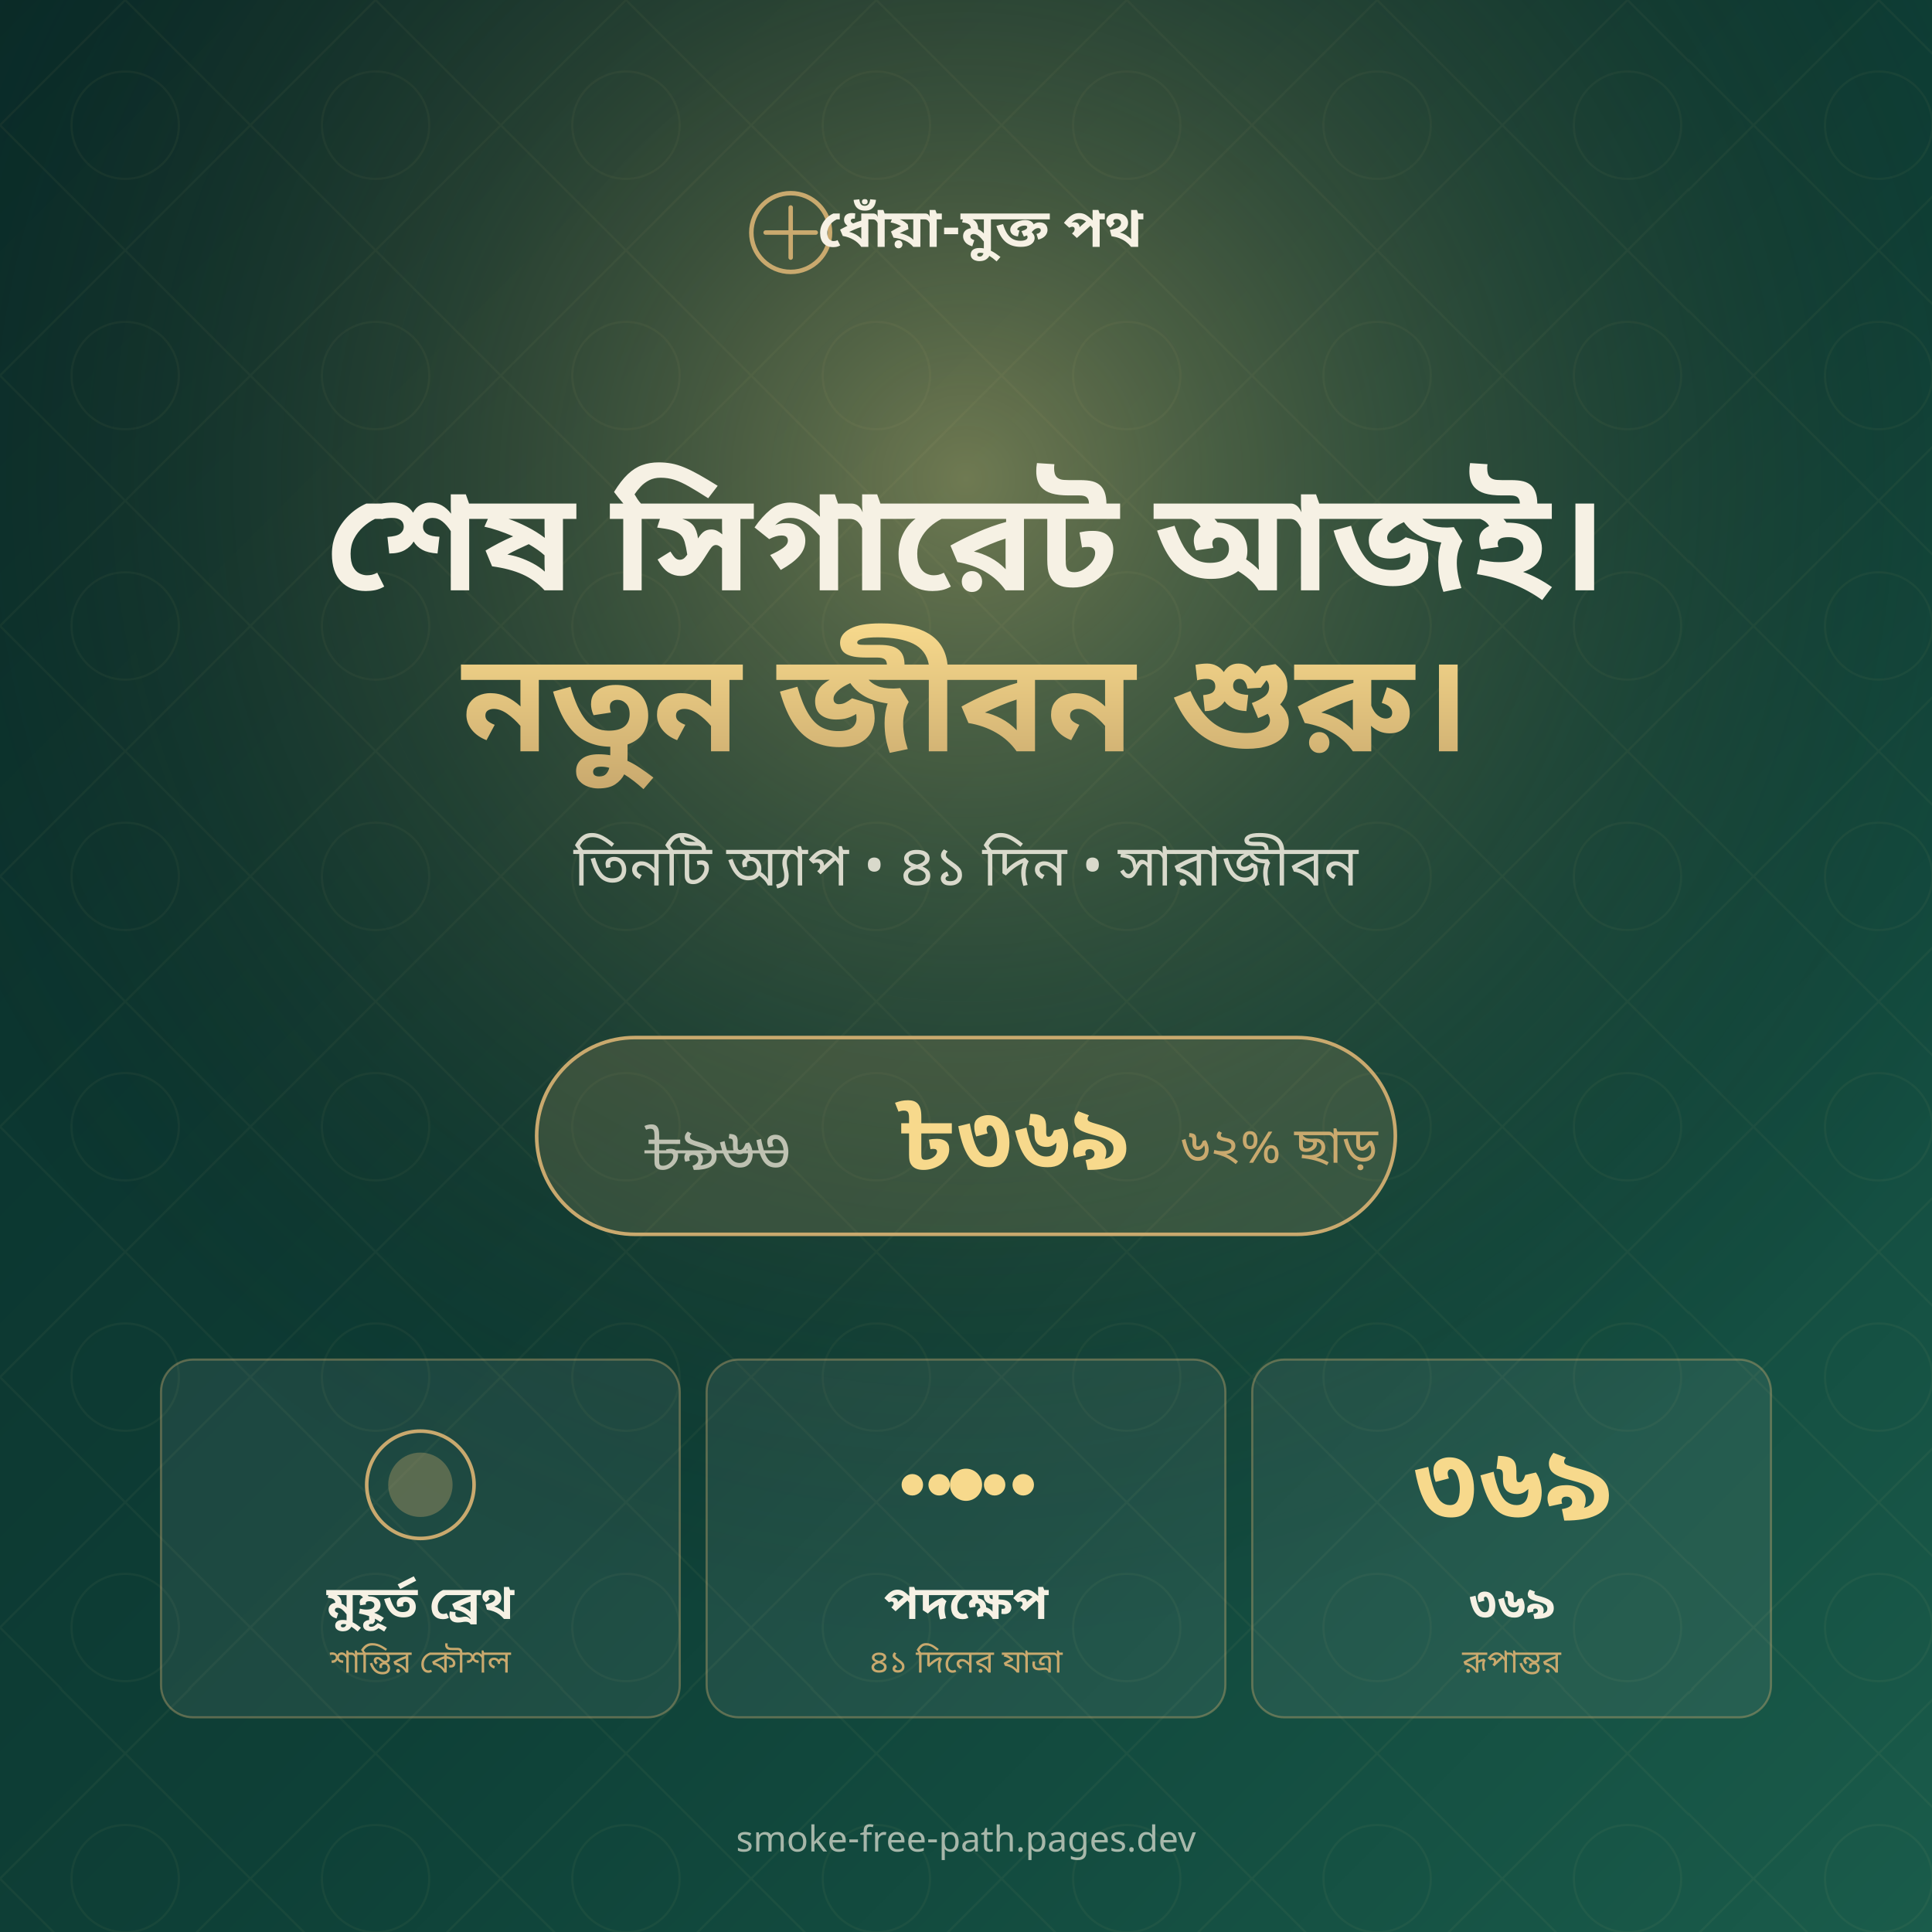
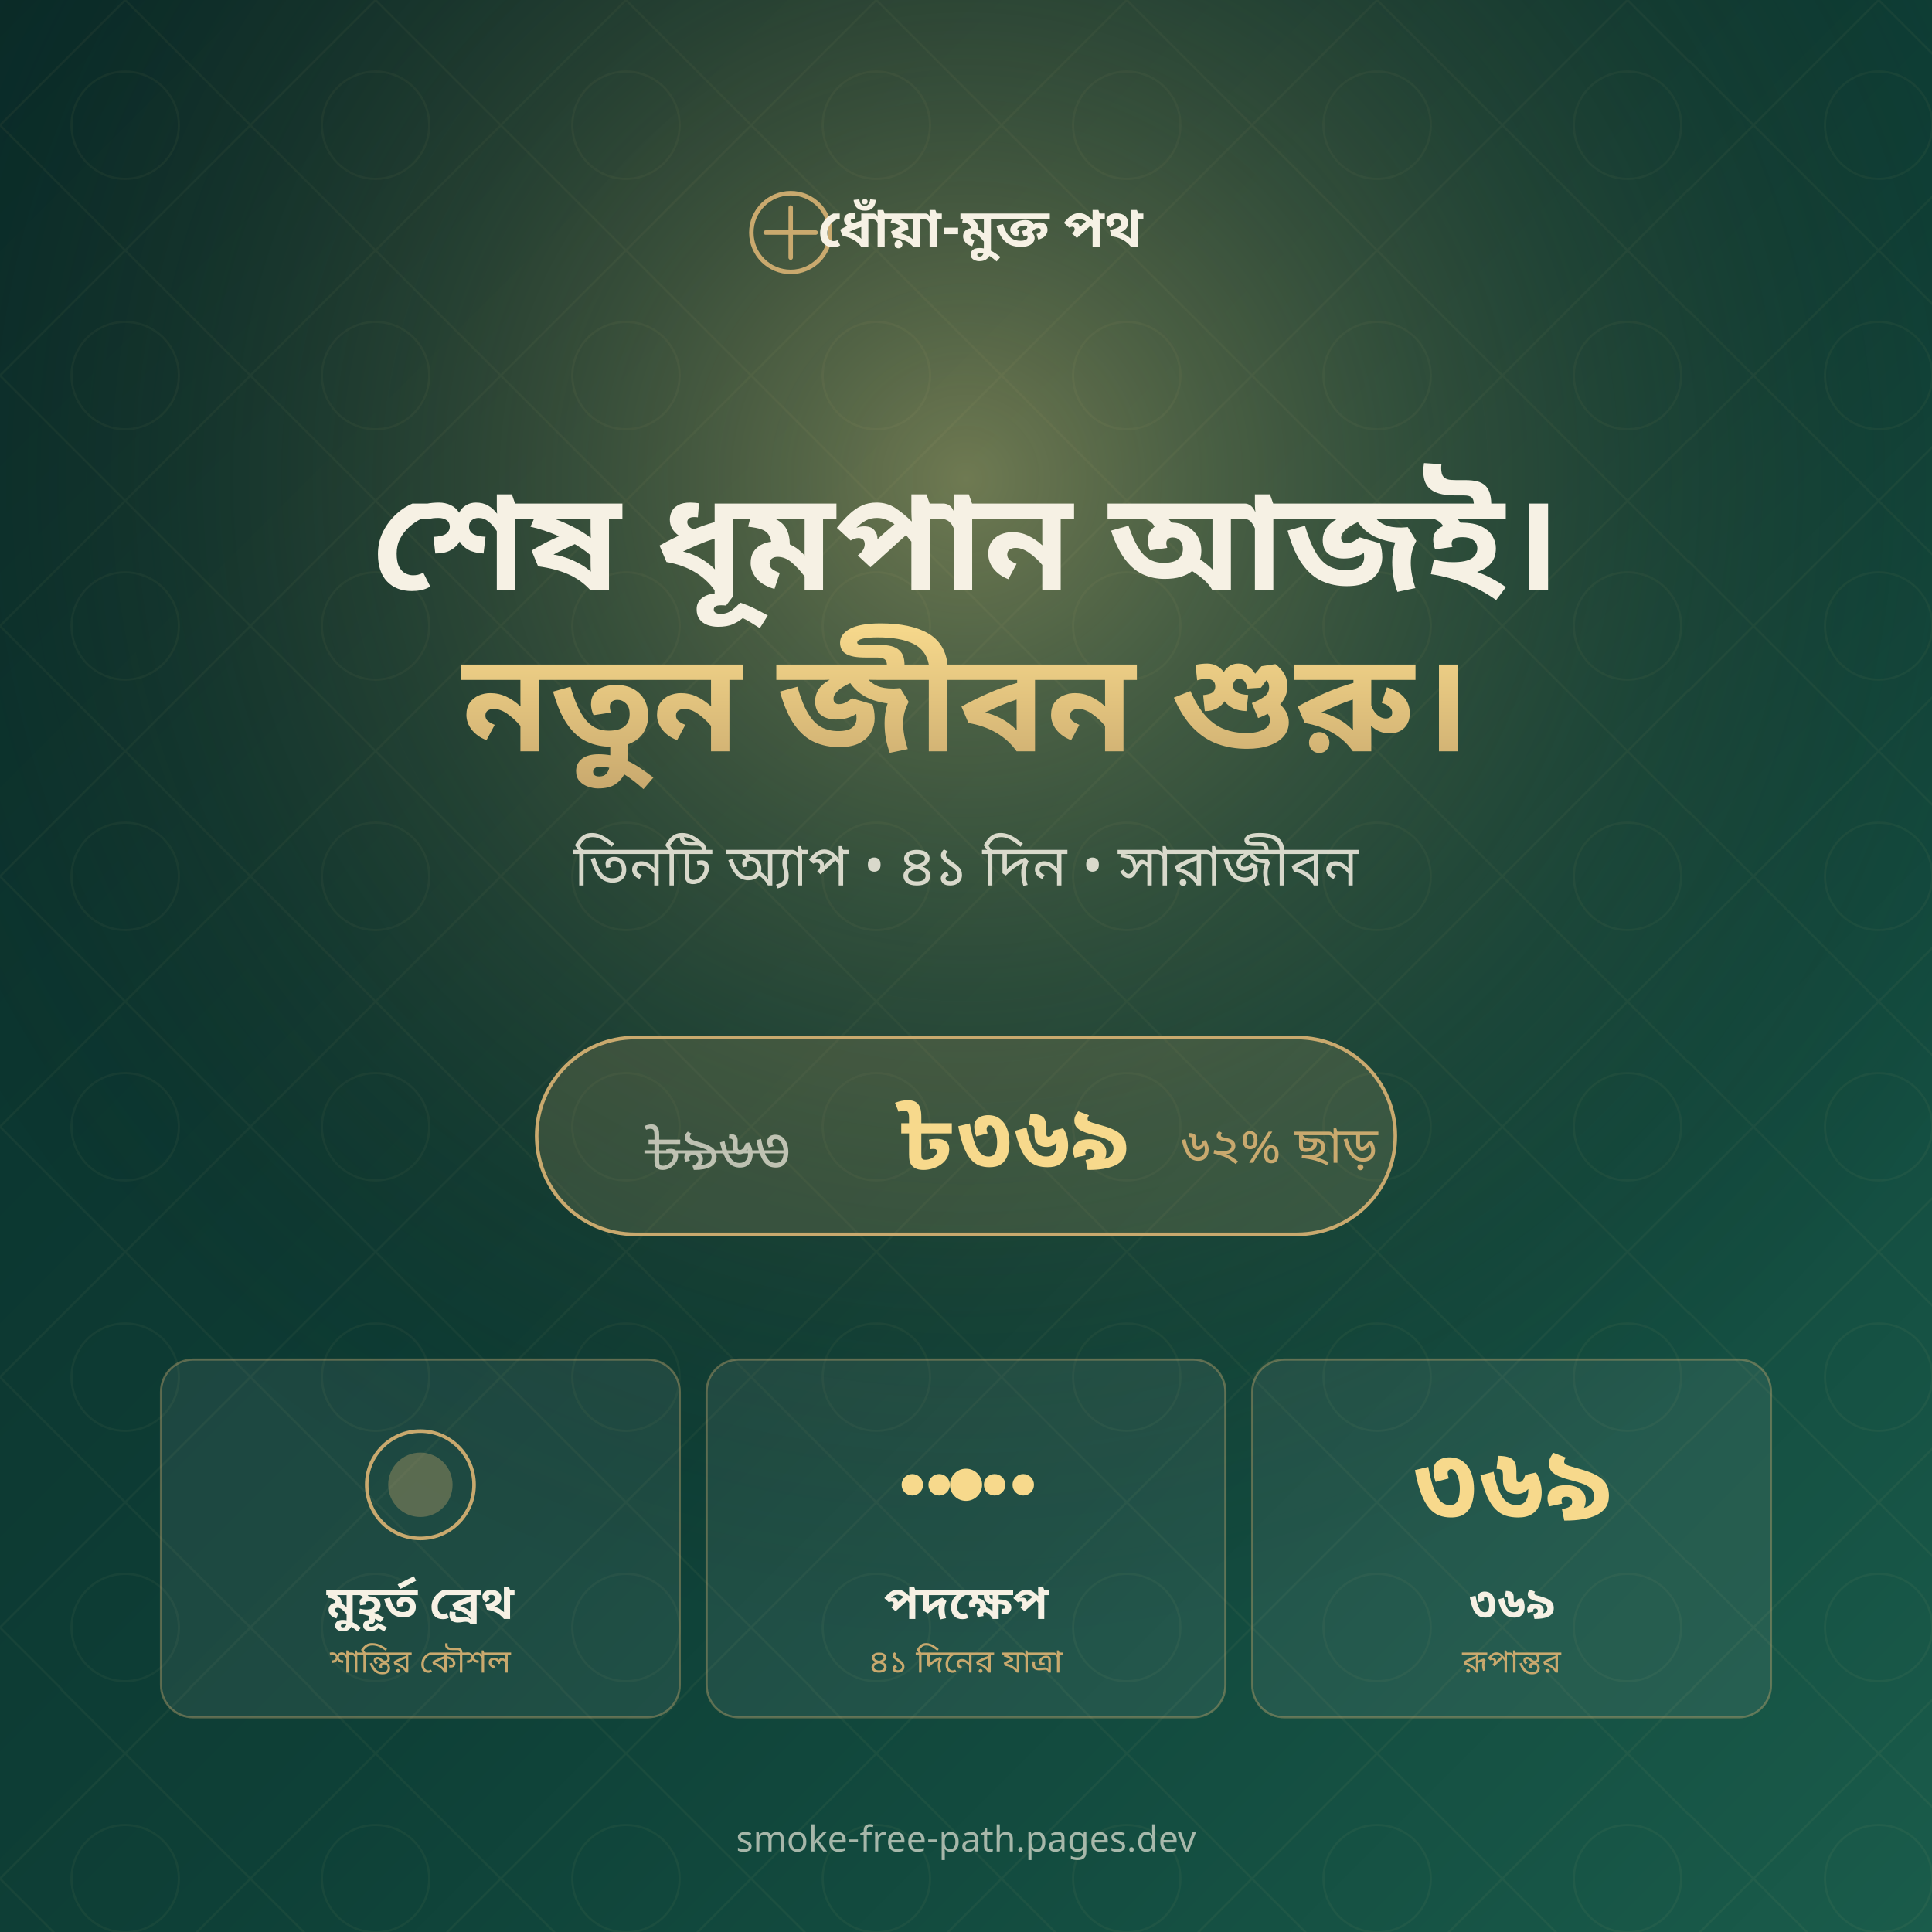
<svg xmlns="http://www.w3.org/2000/svg" viewBox="0 0 1080 1080" width="1080" height="1080" font-family="Hind Siliguri, Noto Sans Bengali, Lohit Bengali, sans-serif">
  <defs>
    <linearGradient id="bgS" x1="0" y1="0" x2="1" y2="1">
      <stop offset="0%" stop-color="#0A2C29" />
      <stop offset="55%" stop-color="#0E4037" />
      <stop offset="100%" stop-color="#1A5C4B" />
    </linearGradient>
    <radialGradient id="haloS" cx="50%" cy="25%" r="60%">
      <stop offset="0%" stop-color="#E7C878" stop-opacity="0.45" />
      <stop offset="100%" stop-color="#000" stop-opacity="0" />
    </radialGradient>
    <pattern id="geoS" width="140" height="140" patternUnits="userSpaceOnUse">
      <g fill="none" stroke="#E7C878" stroke-opacity="0.05" stroke-width="1.2">
        <path d="M70 0 L140 70 L70 140 L0 70 Z" />
        <circle cx="70" cy="70" r="30" />
      </g>
    </pattern>
    <linearGradient id="goldLineS" x1="0" y1="0" x2="0" y2="1">
      <stop offset="0%" stop-color="#F7D98C" />
      <stop offset="100%" stop-color="#C9A96E" />
    </linearGradient>
  </defs>
  <rect width="1080" height="1080" fill="url(#bgS)" />
  <rect width="1080" height="1080" fill="url(#geoS)" />
  <rect width="1080" height="1080" fill="url(#haloS)" />
  <g transform="translate(540 130)" text-anchor="middle">
    <g transform="translate(-120 0)">
      <circle cx="22" cy="0" r="22" fill="none" stroke="#C9A96E" stroke-width="2.5" />
      <path d="M8 0 L36 0 M22 -14 L22 14" stroke="#C9A96E" stroke-width="2.5" stroke-linecap="round" />
    </g>
    <text x="8" y="8" fill="#F6F1E4" font-size="30" font-weight="700">ধোঁয়া-মুক্ত পথ</text>
  </g>
  <g text-anchor="middle">
-     <text x="540" y="330" fill="#F6F1E4" font-size="78" font-weight="700">শেষ সিগারেট আজই।</text>
+     <text x="540" y="330" fill="#F6F1E4" font-size="78" font-weight="700">শেষ ধূমপান আজই।</text>
    <text x="540" y="420" fill="url(#goldLineS)" font-size="78" font-weight="700">নতুন জীবন শুরু।</text>
    <text x="540" y="495" fill="#F6F1E4" opacity="0.85" font-size="32" font-weight="500">তিনটি অ্যাপ • ৪১ দিন • সারাজীবন</text>
  </g>
  <g transform="translate(300 580)">
    <rect x="0" y="0" width="480" height="110" rx="55" fill="#C9A96E" fill-opacity="0.18" stroke="#C9A96E" stroke-width="2" />
    <text x="60" y="74" fill="#F6F1E4" opacity="0.7" font-size="34" text-decoration="line-through">৳৯৬৩</text>
    <text x="200" y="74" fill="#F7D98C" font-size="52" font-weight="700">৳৩৬৯</text>
    <text x="360" y="70" fill="#C9A96E" font-size="28" font-weight="500">৬২% ছাড়</text>
  </g>
  <g transform="translate(90 760)">
    <g>
      <rect x="0" y="0" width="290" height="200" rx="18" fill="#F6F1E4" fill-opacity="0.07" stroke="#C9A96E" stroke-opacity="0.4" stroke-width="1.2" />
      <g transform="translate(145 70)">
        <circle r="30" fill="none" stroke="#C9A96E" stroke-width="2" />
        <circle r="18" fill="#C9A96E" fill-opacity="0.35" />
      </g>
      <text x="145" y="145" text-anchor="middle" fill="#F6F1E4" font-size="26" font-weight="700">মুহূর্ত ব্রেথ</text>
      <text x="145" y="175" text-anchor="middle" fill="#C9A96E" font-size="18">শান্তির কৌশল</text>
    </g>
    <g transform="translate(305 0)">
      <rect x="0" y="0" width="290" height="200" rx="18" fill="#F6F1E4" fill-opacity="0.07" stroke="#C9A96E" stroke-opacity="0.4" stroke-width="1.2" />
      <g transform="translate(145 70)" fill="#F7D98C">
        <circle cx="-30" cy="0" r="6" />
        <circle cx="-15" cy="0" r="6" />
        <circle cx="0" cy="0" r="9" />
        <circle cx="16" cy="0" r="6" />
        <circle cx="32" cy="0" r="6" />
      </g>
      <text x="145" y="145" text-anchor="middle" fill="#F6F1E4" font-size="26" font-weight="700">পদক্ষেপ</text>
      <text x="145" y="175" text-anchor="middle" fill="#C9A96E" font-size="18">৪১ দিনের যাত্রা</text>
    </g>
    <g transform="translate(610 0)">
      <rect x="0" y="0" width="290" height="200" rx="18" fill="#F6F1E4" fill-opacity="0.07" stroke="#C9A96E" stroke-opacity="0.4" stroke-width="1.2" />
      <text x="145" y="90" text-anchor="middle" fill="#F7D98C" font-size="60" font-weight="700">৩৬৯</text>
      <text x="145" y="145" text-anchor="middle" fill="#F6F1E4" font-size="26" font-weight="700">৩৬৯</text>
      <text x="145" y="175" text-anchor="middle" fill="#C9A96E" font-size="18">রূপান্তর</text>
    </g>
  </g>
  <text x="540" y="1035" text-anchor="middle" fill="#F6F1E4" opacity="0.65" font-size="20">smoke-free-path.pages.dev</text>
</svg>
